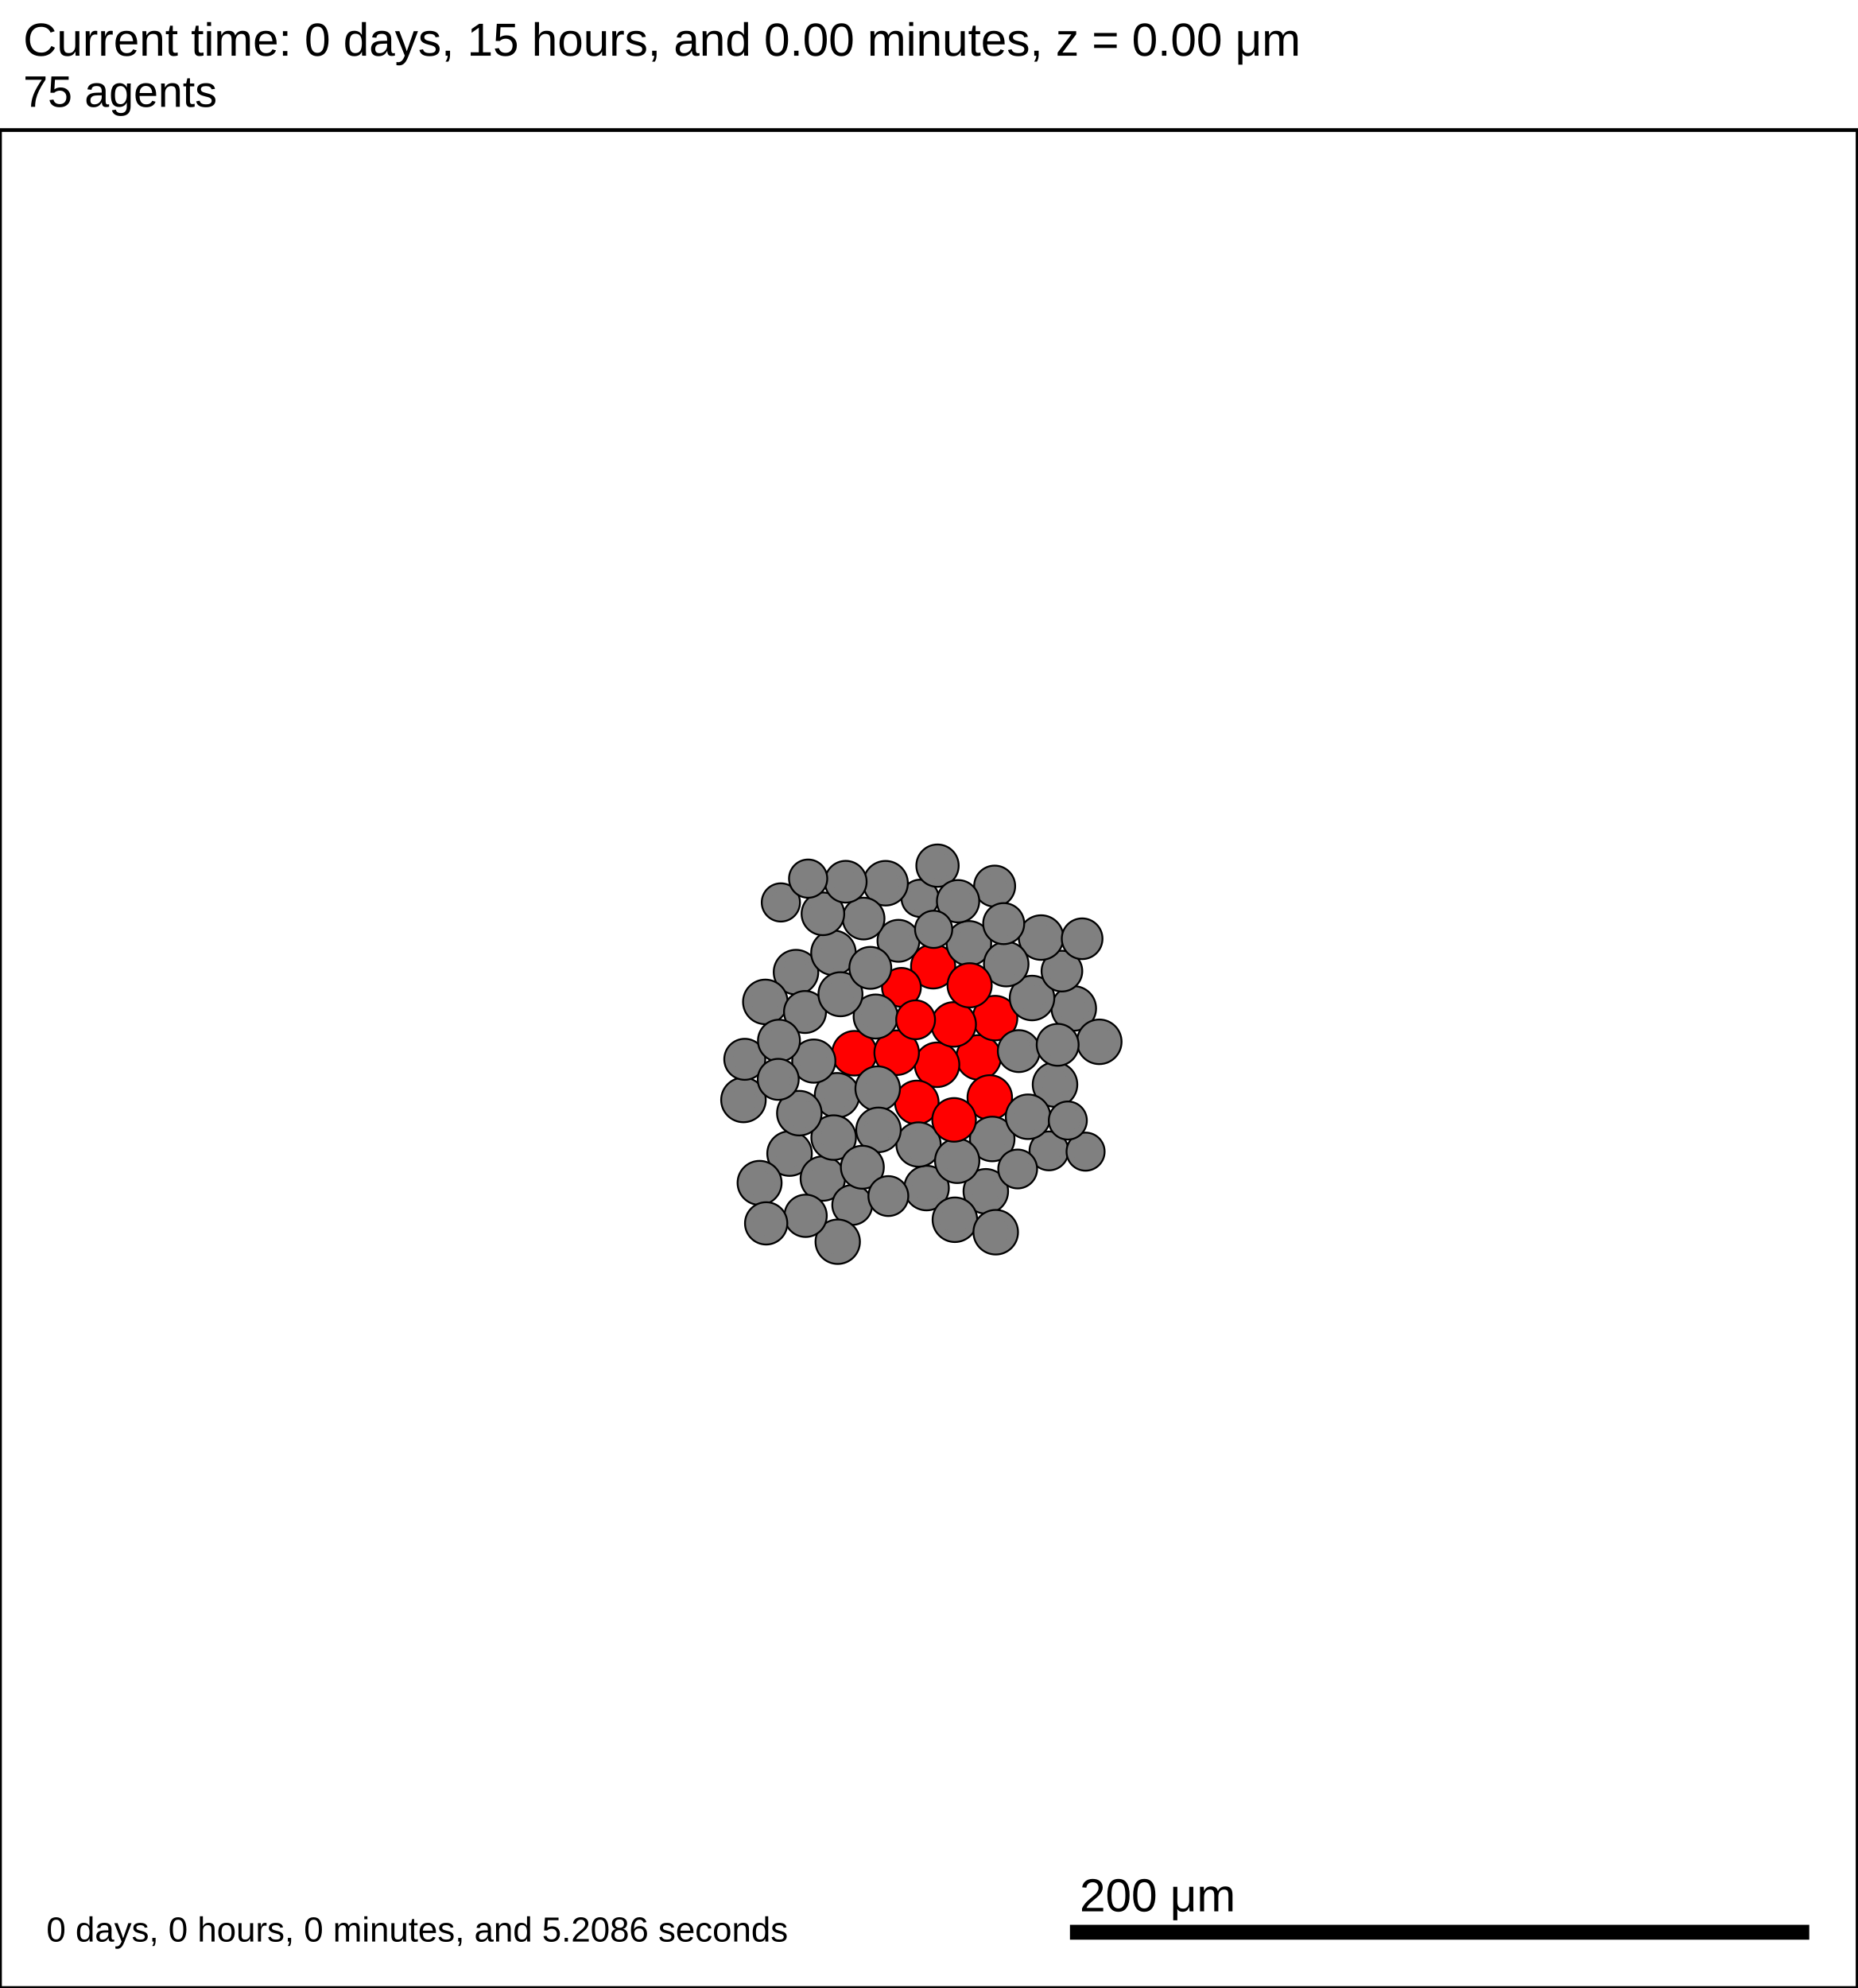
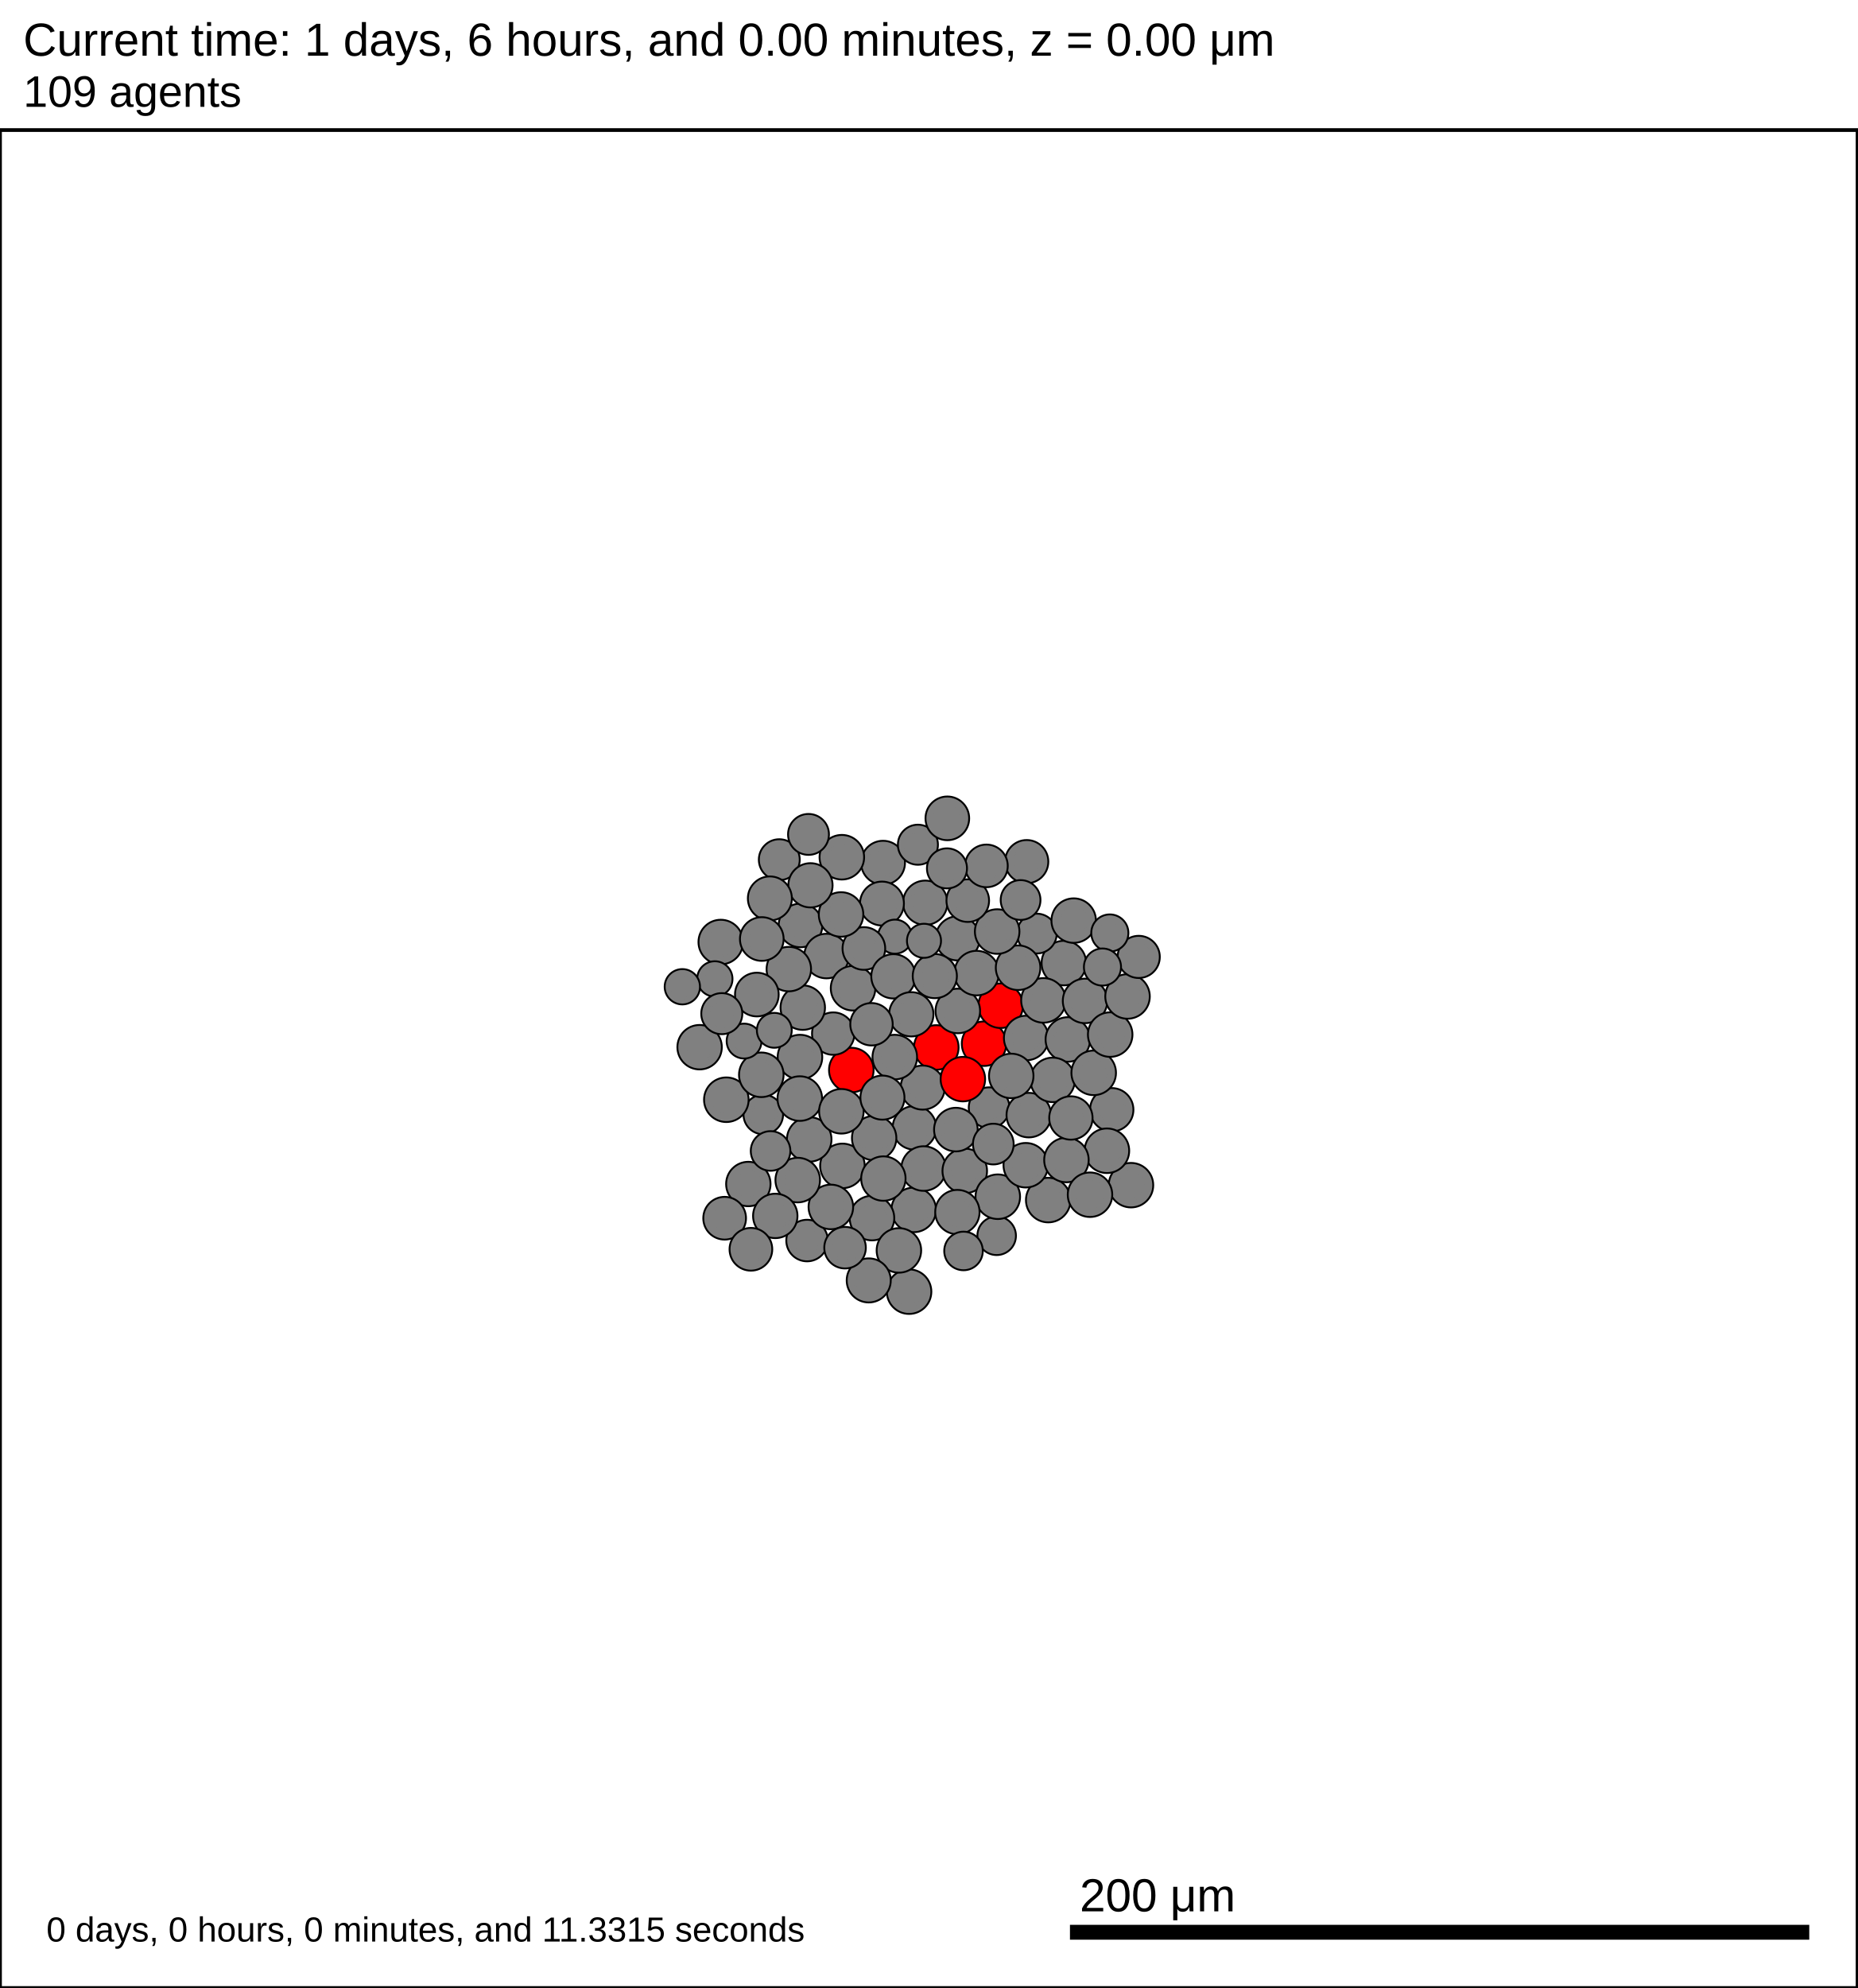
<svg xmlns="http://www.w3.org/2000/svg" version="1.1" width="500" height="535" id="svg2">
  <rect x="0" y="0" width="500" height="535" stroke-width="1" stroke="white" fill="white" />
  <text x="6.25" y="15" font-family="Arial" font-size="12.5" fill="black">
-    Current time: 0 days, 15 hours, and 0.00 minutes, z = 0.00 μm
+    Current time: 1 days, 6 hours, and 0.00 minutes, z = 0.00 μm
  </text>
  <text x="6.25" y="28.75" font-family="Arial" font-size="11.875" fill="black">
-    75 agents
+    109 agents
  </text>
  <g id="tissue" transform="translate(0,535) scale(1,-1)">
    <g id="ECM">
  </g>
    <g id="cells">
      <g id="cell0" type="resistant" dead="false">
-         <circle cx="263.419" cy="250.442" r="5.999" stroke-width="0.5" stroke="black" fill="red" />
-         <circle cx="263.419" cy="250.442" r="3.779" stroke-width="0.5" stroke="red" fill="red" />
+         <circle cx="264.876" cy="254.125" r="5.988" stroke-width="0.5" stroke="black" fill="red" />
+         <circle cx="264.876" cy="254.125" r="3.775" stroke-width="0.5" stroke="red" fill="red" />
      </g>
      <g id="cell1" type="resistant" dead="false">
-         <circle cx="229.999" cy="251.559" r="5.999" stroke-width="0.5" stroke="black" fill="red" />
-         <circle cx="229.999" cy="251.559" r="3.779" stroke-width="0.5" stroke="red" fill="red" />
-       </g>
-       <g id="cell2" type="resistant" dead="false">
-         <circle cx="252.221" cy="248.458" r="5.999" stroke-width="0.5" stroke="black" fill="red" />
-         <circle cx="252.221" cy="248.458" r="3.779" stroke-width="0.5" stroke="red" fill="red" />
+         <circle cx="229.148" cy="247.036" r="5.999" stroke-width="0.5" stroke="black" fill="red" />
+         <circle cx="229.148" cy="247.036" r="3.779" stroke-width="0.5" stroke="red" fill="red" />
+       </g>
+       <g id="cell90" type="susceptible" dead="false">
+         <circle cx="237.689" cy="302.825" r="5.908" stroke-width="0.5" stroke="black" fill="grey" />
+         <circle cx="237.689" cy="302.825" r="3.738" stroke-width="0.5" stroke="grey" fill="grey" />
      </g>
      <g id="cell3" type="resistant" dead="false">
-         <circle cx="267.839" cy="261.014" r="5.999" stroke-width="0.5" stroke="black" fill="red" />
-         <circle cx="267.839" cy="261.014" r="3.779" stroke-width="0.5" stroke="red" fill="red" />
+         <circle cx="269.352" cy="264.345" r="5.999" stroke-width="0.5" stroke="black" fill="red" />
+         <circle cx="269.352" cy="264.345" r="3.779" stroke-width="0.5" stroke="red" fill="red" />
      </g>
      <g id="cell4" type="resistant" dead="false">
-         <circle cx="241.357" cy="251.701" r="5.999" stroke-width="0.5" stroke="black" fill="red" />
-         <circle cx="241.357" cy="251.701" r="3.779" stroke-width="0.5" stroke="red" fill="red" />
-       </g>
-       <g id="cell5" type="resistant" dead="false">
-         <circle cx="251.173" cy="274.925" r="5.95" stroke-width="0.5" stroke="black" fill="red" />
-         <circle cx="251.173" cy="274.925" r="3.759" stroke-width="0.5" stroke="red" fill="red" />
-       </g>
-       <g id="cell6" type="resistant" dead="false">
-         <circle cx="266.42" cy="239.65" r="5.999" stroke-width="0.5" stroke="black" fill="red" />
-         <circle cx="266.42" cy="239.65" r="3.779" stroke-width="0.5" stroke="red" fill="red" />
-       </g>
-       <g id="cell7" type="resistant" dead="false">
-         <circle cx="246.778" cy="238.319" r="5.873" stroke-width="0.5" stroke="black" fill="red" />
-         <circle cx="246.778" cy="238.319" r="3.72" stroke-width="0.5" stroke="red" fill="red" />
-       </g>
-       <g id="cell8" type="resistant" dead="false">
-         <circle cx="242.648" cy="269.286" r="5.23" stroke-width="0.5" stroke="black" fill="red" />
-         <circle cx="242.648" cy="269.286" r="3.333" stroke-width="0.5" stroke="red" fill="red" />
-       </g>
-       <g id="cell9" type="resistant" dead="false">
-         <circle cx="256.699" cy="259.311" r="5.999" stroke-width="0.5" stroke="black" fill="red" />
-         <circle cx="256.699" cy="259.311" r="3.779" stroke-width="0.5" stroke="red" fill="red" />
+         <circle cx="252.024" cy="253.114" r="5.997" stroke-width="0.5" stroke="black" fill="red" />
+         <circle cx="252.024" cy="253.114" r="3.779" stroke-width="0.5" stroke="red" fill="red" />
+       </g>
+       <g id="cell5" type="susceptible" dead="false">
+         <circle cx="246.139" cy="231.488" r="5.87" stroke-width="0.5" stroke="black" fill="grey" />
+         <circle cx="246.139" cy="231.488" r="3.718" stroke-width="0.5" stroke="grey" fill="grey" />
+       </g>
+       <g id="cell6" type="susceptible" dead="false">
+         <circle cx="224.28" cy="256.84" r="5.708" stroke-width="0.5" stroke="black" fill="grey" />
+         <circle cx="224.28" cy="256.84" r="3.628" stroke-width="0.5" stroke="grey" fill="grey" />
+       </g>
+       <g id="cell7" type="susceptible" dead="false">
+         <circle cx="244.701" cy="187.397" r="5.991" stroke-width="0.5" stroke="black" fill="grey" />
+         <circle cx="244.701" cy="187.397" r="3.776" stroke-width="0.5" stroke="grey" fill="grey" />
+       </g>
+       <g id="cell8" type="susceptible" dead="false">
+         <circle cx="266.243" cy="236.901" r="5.479" stroke-width="0.5" stroke="black" fill="grey" />
+         <circle cx="266.243" cy="236.901" r="3.491" stroke-width="0.5" stroke="grey" fill="grey" />
+       </g>
+       <g id="cell9" type="susceptible" dead="false">
+         <circle cx="257.814" cy="262.941" r="5.999" stroke-width="0.5" stroke="black" fill="grey" />
+         <circle cx="257.814" cy="262.941" r="3.779" stroke-width="0.5" stroke="grey" fill="grey" />
      </g>
      <g id="cell10" type="susceptible" dead="false">
-         <circle cx="249.403" cy="215.274" r="5.999" stroke-width="0.5" stroke="black" fill="grey" />
-         <circle cx="249.403" cy="215.274" r="3.779" stroke-width="0.5" stroke="grey" fill="grey" />
-       </g>
-       <g id="cell11" type="susceptible" dead="false">
-         <circle cx="225.312" cy="240.243" r="5.999" stroke-width="0.5" stroke="black" fill="grey" />
-         <circle cx="225.312" cy="240.243" r="3.779" stroke-width="0.5" stroke="grey" fill="grey" />
+         <circle cx="215.327" cy="250.522" r="5.999" stroke-width="0.5" stroke="black" fill="grey" />
+         <circle cx="215.327" cy="250.522" r="3.779" stroke-width="0.5" stroke="grey" fill="grey" />
+       </g>
+       <g id="cell64" type="susceptible" dead="false">
+         <circle cx="286.359" cy="275.821" r="5.994" stroke-width="0.5" stroke="black" fill="grey" />
+         <circle cx="286.359" cy="275.821" r="3.778" stroke-width="0.5" stroke="grey" fill="grey" />
      </g>
      <g id="cell12" type="susceptible" dead="false">
-         <circle cx="210.184" cy="292.141" r="5.146" stroke-width="0.5" stroke="black" fill="grey" />
-         <circle cx="210.184" cy="292.141" r="3.303" stroke-width="0.5" stroke="grey" fill="grey" />
+         <circle cx="216.081" cy="263.835" r="5.983" stroke-width="0.5" stroke="black" fill="grey" />
+         <circle cx="216.081" cy="263.835" r="3.773" stroke-width="0.5" stroke="grey" fill="grey" />
      </g>
      <g id="cell13" type="susceptible" dead="false">
-         <circle cx="247.663" cy="293.256" r="5.009" stroke-width="0.5" stroke="black" fill="grey" />
-         <circle cx="247.663" cy="293.256" r="3.184" stroke-width="0.5" stroke="grey" fill="grey" />
+         <circle cx="194.009" cy="281.482" r="5.999" stroke-width="0.5" stroke="black" fill="grey" />
+         <circle cx="194.009" cy="281.482" r="3.779" stroke-width="0.5" stroke="grey" fill="grey" />
      </g>
      <g id="cell14" type="susceptible" dead="false">
-         <circle cx="282.346" cy="225.278" r="5.23" stroke-width="0.5" stroke="black" fill="grey" />
-         <circle cx="282.346" cy="225.278" r="3.333" stroke-width="0.5" stroke="grey" fill="grey" />
+         <circle cx="304.431" cy="216.052" r="5.986" stroke-width="0.5" stroke="black" fill="grey" />
+         <circle cx="304.431" cy="216.052" r="3.774" stroke-width="0.5" stroke="grey" fill="grey" />
      </g>
      <g id="cell15" type="susceptible" dead="false">
-         <circle cx="212.526" cy="224.554" r="5.999" stroke-width="0.5" stroke="black" fill="grey" />
-         <circle cx="212.526" cy="224.554" r="3.779" stroke-width="0.5" stroke="grey" fill="grey" />
+         <circle cx="268.271" cy="202.438" r="5.19" stroke-width="0.5" stroke="black" fill="grey" />
+         <circle cx="268.271" cy="202.438" r="3.311" stroke-width="0.5" stroke="grey" fill="grey" />
      </g>
      <g id="cell16" type="susceptible" dead="false">
-         <circle cx="247.244" cy="226.993" r="5.966" stroke-width="0.5" stroke="black" fill="grey" />
-         <circle cx="247.244" cy="226.993" r="3.766" stroke-width="0.5" stroke="grey" fill="grey" />
+         <circle cx="245.946" cy="209.398" r="5.999" stroke-width="0.5" stroke="black" fill="grey" />
+         <circle cx="245.946" cy="209.398" r="3.779" stroke-width="0.5" stroke="grey" fill="grey" />
      </g>
      <g id="cell17" type="susceptible" dead="false">
-         <circle cx="274.228" cy="252.134" r="5.642" stroke-width="0.5" stroke="black" fill="grey" />
-         <circle cx="274.228" cy="252.134" r="3.589" stroke-width="0.5" stroke="grey" fill="grey" />
+         <circle cx="226.758" cy="221.241" r="5.997" stroke-width="0.5" stroke="black" fill="grey" />
+         <circle cx="226.758" cy="221.241" r="3.778" stroke-width="0.5" stroke="grey" fill="grey" />
      </g>
      <g id="cell18" type="susceptible" dead="false">
-         <circle cx="236.252" cy="242.032" r="5.999" stroke-width="0.5" stroke="black" fill="grey" />
-         <circle cx="236.252" cy="242.032" r="3.779" stroke-width="0.5" stroke="grey" fill="grey" />
+         <circle cx="209.761" cy="303.645" r="5.504" stroke-width="0.5" stroke="black" fill="grey" />
+         <circle cx="209.761" cy="303.645" r="3.514" stroke-width="0.5" stroke="grey" fill="grey" />
      </g>
      <g id="cell19" type="susceptible" dead="false">
-         <circle cx="221.473" cy="217.833" r="5.978" stroke-width="0.5" stroke="black" fill="grey" />
-         <circle cx="221.473" cy="217.833" r="3.771" stroke-width="0.5" stroke="grey" fill="grey" />
+         <circle cx="249.048" cy="292.057" r="5.966" stroke-width="0.5" stroke="black" fill="grey" />
+         <circle cx="249.048" cy="292.057" r="3.766" stroke-width="0.5" stroke="grey" fill="grey" />
      </g>
      <g id="cell20" type="susceptible" dead="false">
-         <circle cx="252.351" cy="302.036" r="5.699" stroke-width="0.5" stroke="black" fill="grey" />
-         <circle cx="252.351" cy="302.036" r="3.623" stroke-width="0.5" stroke="grey" fill="grey" />
+         <circle cx="276.922" cy="234.903" r="5.993" stroke-width="0.5" stroke="black" fill="grey" />
+         <circle cx="276.922" cy="234.903" r="3.777" stroke-width="0.5" stroke="grey" fill="grey" />
      </g>
      <g id="cell21" type="susceptible" dead="false">
-         <circle cx="241.838" cy="281.812" r="5.642" stroke-width="0.5" stroke="black" fill="grey" />
-         <circle cx="241.838" cy="281.812" r="3.589" stroke-width="0.5" stroke="grey" fill="grey" />
+         <circle cx="205.454" cy="235.08" r="5.328" stroke-width="0.5" stroke="black" fill="grey" />
+         <circle cx="205.454" cy="235.08" r="3.396" stroke-width="0.5" stroke="grey" fill="grey" />
      </g>
      <g id="cell22" type="susceptible" dead="false">
-         <circle cx="289.031" cy="263.612" r="5.999" stroke-width="0.5" stroke="black" fill="grey" />
-         <circle cx="289.031" cy="263.612" r="3.779" stroke-width="0.5" stroke="grey" fill="grey" />
+         <circle cx="248.602" cy="220.528" r="5.999" stroke-width="0.5" stroke="black" fill="grey" />
+         <circle cx="248.602" cy="220.528" r="3.779" stroke-width="0.5" stroke="grey" fill="grey" />
      </g>
      <g id="cell23" type="susceptible" dead="false">
-         <circle cx="260.802" cy="281.14" r="5.999" stroke-width="0.5" stroke="black" fill="grey" />
-         <circle cx="260.802" cy="281.14" r="3.779" stroke-width="0.5" stroke="grey" fill="grey" />
+         <circle cx="276.223" cy="255.66" r="5.999" stroke-width="0.5" stroke="black" fill="grey" />
+         <circle cx="276.223" cy="255.66" r="3.779" stroke-width="0.5" stroke="grey" fill="grey" />
      </g>
      <g id="cell24" type="susceptible" dead="false">
-         <circle cx="238.37" cy="297.313" r="5.999" stroke-width="0.5" stroke="black" fill="grey" />
-         <circle cx="238.37" cy="297.313" r="3.779" stroke-width="0.5" stroke="grey" fill="grey" />
+         <circle cx="248.361" cy="242.313" r="5.932" stroke-width="0.5" stroke="black" fill="grey" />
+         <circle cx="248.361" cy="242.313" r="3.75" stroke-width="0.5" stroke="grey" fill="grey" />
      </g>
      <g id="cell25" type="susceptible" dead="false">
-         <circle cx="204.461" cy="216.669" r="5.926" stroke-width="0.5" stroke="black" fill="grey" />
-         <circle cx="204.461" cy="216.669" r="3.747" stroke-width="0.5" stroke="grey" fill="grey" />
+         <circle cx="217.238" cy="201.151" r="5.593" stroke-width="0.5" stroke="black" fill="grey" />
+         <circle cx="217.238" cy="201.151" r="3.566" stroke-width="0.5" stroke="grey" fill="grey" />
      </g>
      <g id="cell26" type="susceptible" dead="false">
-         <circle cx="236.462" cy="230.94" r="5.999" stroke-width="0.5" stroke="black" fill="grey" />
-         <circle cx="236.462" cy="230.94" r="3.779" stroke-width="0.5" stroke="grey" fill="grey" />
+         <circle cx="247.075" cy="307.672" r="5.391" stroke-width="0.5" stroke="black" fill="grey" />
+         <circle cx="247.075" cy="307.672" r="3.447" stroke-width="0.5" stroke="grey" fill="grey" />
      </g>
      <g id="cell27" type="susceptible" dead="false">
-         <circle cx="277.792" cy="266.418" r="5.999" stroke-width="0.5" stroke="black" fill="grey" />
-         <circle cx="277.792" cy="266.418" r="3.779" stroke-width="0.5" stroke="grey" fill="grey" />
+         <circle cx="257.776" cy="282.475" r="5.946" stroke-width="0.5" stroke="black" fill="grey" />
+         <circle cx="257.776" cy="282.475" r="3.757" stroke-width="0.5" stroke="grey" fill="grey" />
      </g>
      <g id="cell28" type="susceptible" dead="false">
-         <circle cx="229.394" cy="210.723" r="5.366" stroke-width="0.5" stroke="black" fill="grey" />
-         <circle cx="229.394" cy="210.723" r="3.435" stroke-width="0.5" stroke="grey" fill="grey" />
+         <circle cx="287.431" cy="255.265" r="5.993" stroke-width="0.5" stroke="black" fill="grey" />
+         <circle cx="287.431" cy="255.265" r="3.777" stroke-width="0.5" stroke="grey" fill="grey" />
      </g>
      <g id="cell29" type="susceptible" dead="false">
-         <circle cx="265.351" cy="214.402" r="5.999" stroke-width="0.5" stroke="black" fill="grey" />
-         <circle cx="265.351" cy="214.402" r="3.779" stroke-width="0.5" stroke="grey" fill="grey" />
+         <circle cx="262.889" cy="273.124" r="5.998" stroke-width="0.5" stroke="black" fill="grey" />
+         <circle cx="262.889" cy="273.124" r="3.779" stroke-width="0.5" stroke="grey" fill="grey" />
      </g>
      <g id="cell30" type="susceptible" dead="false">
-         <circle cx="200.118" cy="238.991" r="5.999" stroke-width="0.5" stroke="black" fill="grey" />
-         <circle cx="200.118" cy="238.991" r="3.779" stroke-width="0.5" stroke="grey" fill="grey" />
+         <circle cx="237.398" cy="291.843" r="5.908" stroke-width="0.5" stroke="black" fill="grey" />
+         <circle cx="237.398" cy="291.843" r="3.738" stroke-width="0.5" stroke="grey" fill="grey" />
      </g>
      <g id="cell31" type="susceptible" dead="false">
-         <circle cx="214.258" cy="273.385" r="5.999" stroke-width="0.5" stroke="black" fill="grey" />
-         <circle cx="214.258" cy="273.385" r="3.779" stroke-width="0.5" stroke="grey" fill="grey" />
+         <circle cx="201.429" cy="216.366" r="5.977" stroke-width="0.5" stroke="black" fill="grey" />
+         <circle cx="201.429" cy="216.366" r="3.771" stroke-width="0.5" stroke="grey" fill="grey" />
      </g>
      <g id="cell32" type="susceptible" dead="false">
-         <circle cx="285.835" cy="273.659" r="5.479" stroke-width="0.5" stroke="black" fill="grey" />
-         <circle cx="285.835" cy="273.659" r="3.491" stroke-width="0.5" stroke="grey" fill="grey" />
+         <circle cx="235.296" cy="228.73" r="5.976" stroke-width="0.5" stroke="black" fill="grey" />
+         <circle cx="235.296" cy="228.73" r="3.77" stroke-width="0.5" stroke="grey" fill="grey" />
      </g>
      <g id="cell33" type="susceptible" dead="false">
-         <circle cx="224.341" cy="278.583" r="5.999" stroke-width="0.5" stroke="black" fill="grey" />
-         <circle cx="224.341" cy="278.583" r="3.779" stroke-width="0.5" stroke="grey" fill="grey" />
+         <circle cx="280.867" cy="265.782" r="5.999" stroke-width="0.5" stroke="black" fill="grey" />
+         <circle cx="280.867" cy="265.782" r="3.779" stroke-width="0.5" stroke="grey" fill="grey" />
      </g>
      <g id="cell34" type="susceptible" dead="false">
-         <circle cx="292.205" cy="225.074" r="5.123" stroke-width="0.5" stroke="black" fill="grey" />
-         <circle cx="292.205" cy="225.074" r="3.261" stroke-width="0.5" stroke="grey" fill="grey" />
+         <circle cx="234.708" cy="207.195" r="5.999" stroke-width="0.5" stroke="black" fill="grey" />
+         <circle cx="234.708" cy="207.195" r="3.779" stroke-width="0.5" stroke="grey" fill="grey" />
      </g>
      <g id="cell35" type="susceptible" dead="false">
-         <circle cx="200.469" cy="249.927" r="5.518" stroke-width="0.5" stroke="black" fill="grey" />
-         <circle cx="200.469" cy="249.927" r="3.526" stroke-width="0.5" stroke="grey" fill="grey" />
+         <circle cx="282.154" cy="212.042" r="5.998" stroke-width="0.5" stroke="black" fill="grey" />
+         <circle cx="282.154" cy="212.042" r="3.779" stroke-width="0.5" stroke="grey" fill="grey" />
      </g>
      <g id="cell36" type="susceptible" dead="false">
-         <circle cx="280.226" cy="282.688" r="5.999" stroke-width="0.5" stroke="black" fill="grey" />
-         <circle cx="280.226" cy="282.688" r="3.779" stroke-width="0.5" stroke="grey" fill="grey" />
+         <circle cx="195.507" cy="239.046" r="5.999" stroke-width="0.5" stroke="black" fill="grey" />
+         <circle cx="195.507" cy="239.046" r="3.779" stroke-width="0.5" stroke="grey" fill="grey" />
      </g>
      <g id="cell37" type="susceptible" dead="false">
-         <circle cx="235.701" cy="261.436" r="5.928" stroke-width="0.5" stroke="black" fill="grey" />
-         <circle cx="235.701" cy="261.436" r="3.748" stroke-width="0.5" stroke="grey" fill="grey" />
+         <circle cx="215.471" cy="285.954" r="5.877" stroke-width="0.5" stroke="black" fill="grey" />
+         <circle cx="215.471" cy="285.954" r="3.722" stroke-width="0.5" stroke="grey" fill="grey" />
      </g>
      <g id="cell38" type="susceptible" dead="false">
-         <circle cx="224.395" cy="228.858" r="5.999" stroke-width="0.5" stroke="black" fill="grey" />
-         <circle cx="224.395" cy="228.858" r="3.779" stroke-width="0.5" stroke="grey" fill="grey" />
+         <circle cx="292.066" cy="265.644" r="5.992" stroke-width="0.5" stroke="black" fill="grey" />
+         <circle cx="292.066" cy="265.644" r="3.777" stroke-width="0.5" stroke="grey" fill="grey" />
      </g>
      <g id="cell39" type="susceptible" dead="false">
-         <circle cx="215.153" cy="235.43" r="5.999" stroke-width="0.5" stroke="black" fill="grey" />
-         <circle cx="215.153" cy="235.43" r="3.779" stroke-width="0.5" stroke="grey" fill="grey" />
+         <circle cx="240.899" cy="282.932" r="4.585" stroke-width="0.5" stroke="black" fill="grey" />
+         <circle cx="240.899" cy="282.932" r="2.916" stroke-width="0.5" stroke="grey" fill="grey" />
      </g>
      <g id="cell40" type="susceptible" dead="false">
-         <circle cx="270.844" cy="275.546" r="5.999" stroke-width="0.5" stroke="black" fill="grey" />
-         <circle cx="270.844" cy="275.546" r="3.779" stroke-width="0.5" stroke="grey" fill="grey" />
+         <circle cx="299.248" cy="236.351" r="5.836" stroke-width="0.5" stroke="black" fill="grey" />
+         <circle cx="299.248" cy="236.351" r="3.7" stroke-width="0.5" stroke="grey" fill="grey" />
      </g>
      <g id="cell41" type="susceptible" dead="false">
-         <circle cx="283.978" cy="243.135" r="5.999" stroke-width="0.5" stroke="black" fill="grey" />
-         <circle cx="283.978" cy="243.135" r="3.779" stroke-width="0.5" stroke="grey" fill="grey" />
+         <circle cx="204.92" cy="245.755" r="5.999" stroke-width="0.5" stroke="black" fill="grey" />
+         <circle cx="204.92" cy="245.755" r="3.779" stroke-width="0.5" stroke="grey" fill="grey" />
      </g>
      <g id="cell42" type="susceptible" dead="false">
-         <circle cx="206.003" cy="265.375" r="5.999" stroke-width="0.5" stroke="black" fill="grey" />
-         <circle cx="206.003" cy="265.375" r="3.779" stroke-width="0.5" stroke="grey" fill="grey" />
+         <circle cx="279.08" cy="283.761" r="5.355" stroke-width="0.5" stroke="black" fill="grey" />
+         <circle cx="279.08" cy="283.761" r="3.427" stroke-width="0.5" stroke="grey" fill="grey" />
      </g>
      <g id="cell43" type="susceptible" dead="false">
-         <circle cx="257.027" cy="206.748" r="5.999" stroke-width="0.5" stroke="black" fill="grey" />
-         <circle cx="257.027" cy="206.748" r="3.779" stroke-width="0.5" stroke="grey" fill="grey" />
+         <circle cx="222.474" cy="277.714" r="5.999" stroke-width="0.5" stroke="black" fill="grey" />
+         <circle cx="222.474" cy="277.714" r="3.779" stroke-width="0.5" stroke="grey" fill="grey" />
      </g>
      <g id="cell44" type="susceptible" dead="false">
-         <circle cx="216.686" cy="262.657" r="5.652" stroke-width="0.5" stroke="black" fill="grey" />
-         <circle cx="216.686" cy="262.657" r="3.595" stroke-width="0.5" stroke="grey" fill="grey" />
+         <circle cx="217.815" cy="228.363" r="5.998" stroke-width="0.5" stroke="black" fill="grey" />
+         <circle cx="217.815" cy="228.363" r="3.779" stroke-width="0.5" stroke="grey" fill="grey" />
      </g>
      <g id="cell45" type="susceptible" dead="false">
-         <circle cx="268.021" cy="203.393" r="5.999" stroke-width="0.5" stroke="black" fill="grey" />
-         <circle cx="268.021" cy="203.393" r="3.779" stroke-width="0.5" stroke="grey" fill="grey" />
+         <circle cx="215.281" cy="239.357" r="5.999" stroke-width="0.5" stroke="black" fill="grey" />
+         <circle cx="215.281" cy="239.357" r="3.779" stroke-width="0.5" stroke="grey" fill="grey" />
      </g>
      <g id="cell46" type="susceptible" dead="false">
-         <circle cx="267.729" cy="296.53" r="5.522" stroke-width="0.5" stroke="black" fill="grey" />
-         <circle cx="267.729" cy="296.53" r="3.517" stroke-width="0.5" stroke="grey" fill="grey" />
+         <circle cx="274.038" cy="274.569" r="5.999" stroke-width="0.5" stroke="black" fill="grey" />
+         <circle cx="274.038" cy="274.569" r="3.779" stroke-width="0.5" stroke="grey" fill="grey" />
      </g>
      <g id="cell47" type="susceptible" dead="false">
-         <circle cx="267.074" cy="228.489" r="5.999" stroke-width="0.5" stroke="black" fill="grey" />
-         <circle cx="267.074" cy="228.489" r="3.779" stroke-width="0.5" stroke="grey" fill="grey" />
+         <circle cx="283.349" cy="244.391" r="5.986" stroke-width="0.5" stroke="black" fill="grey" />
+         <circle cx="283.349" cy="244.391" r="3.775" stroke-width="0.5" stroke="grey" fill="grey" />
      </g>
      <g id="cell48" type="susceptible" dead="false">
-         <circle cx="295.894" cy="254.634" r="5.999" stroke-width="0.5" stroke="black" fill="grey" />
-         <circle cx="295.894" cy="254.634" r="3.779" stroke-width="0.5" stroke="grey" fill="grey" />
+         <circle cx="192.415" cy="271.561" r="4.752" stroke-width="0.5" stroke="black" fill="grey" />
+         <circle cx="192.415" cy="271.561" r="3.053" stroke-width="0.5" stroke="grey" fill="grey" />
      </g>
      <g id="cell49" type="susceptible" dead="false">
-         <circle cx="276.724" cy="234.466" r="5.999" stroke-width="0.5" stroke="black" fill="grey" />
-         <circle cx="276.724" cy="234.466" r="3.779" stroke-width="0.5" stroke="grey" fill="grey" />
+         <circle cx="259.684" cy="219.892" r="5.999" stroke-width="0.5" stroke="black" fill="grey" />
+         <circle cx="259.684" cy="219.892" r="3.779" stroke-width="0.5" stroke="grey" fill="grey" />
      </g>
      <g id="cell52" type="susceptible" dead="false">
-         <circle cx="225.49" cy="200.831" r="5.978" stroke-width="0.5" stroke="black" fill="grey" />
-         <circle cx="225.49" cy="200.831" r="3.771" stroke-width="0.5" stroke="grey" fill="grey" />
+         <circle cx="226.597" cy="304.309" r="5.999" stroke-width="0.5" stroke="black" fill="grey" />
+         <circle cx="226.597" cy="304.309" r="3.779" stroke-width="0.5" stroke="grey" fill="grey" />
      </g>
      <g id="cell53" type="susceptible" dead="false">
-         <circle cx="257.649" cy="222.591" r="5.966" stroke-width="0.5" stroke="black" fill="grey" />
-         <circle cx="257.649" cy="222.591" r="3.766" stroke-width="0.5" stroke="grey" fill="grey" />
-       </g>
-       <g id="cell54" type="resistant" dead="false">
-         <circle cx="260.99" cy="269.838" r="5.95" stroke-width="0.5" stroke="black" fill="red" />
-         <circle cx="260.99" cy="269.838" r="3.759" stroke-width="0.5" stroke="red" fill="red" />
+         <circle cx="200.289" cy="254.831" r="4.693" stroke-width="0.5" stroke="black" fill="grey" />
+         <circle cx="200.289" cy="254.831" r="2.975" stroke-width="0.5" stroke="grey" fill="grey" />
+       </g>
+       <g id="cell54" type="susceptible" dead="false">
+         <circle cx="223.641" cy="210.197" r="5.999" stroke-width="0.5" stroke="black" fill="grey" />
+         <circle cx="223.641" cy="210.197" r="3.779" stroke-width="0.5" stroke="grey" fill="grey" />
      </g>
      <g id="cell55" type="susceptible" dead="false">
-         <circle cx="226.226" cy="267.434" r="5.928" stroke-width="0.5" stroke="black" fill="grey" />
-         <circle cx="226.226" cy="267.434" r="3.748" stroke-width="0.5" stroke="grey" fill="grey" />
+         <circle cx="240.847" cy="250.523" r="5.999" stroke-width="0.5" stroke="black" fill="grey" />
+         <circle cx="240.847" cy="250.523" r="3.779" stroke-width="0.5" stroke="grey" fill="grey" />
      </g>
      <g id="cell56" type="susceptible" dead="false">
-         <circle cx="216.847" cy="207.808" r="5.693" stroke-width="0.5" stroke="black" fill="grey" />
-         <circle cx="216.847" cy="207.808" r="3.624" stroke-width="0.5" stroke="grey" fill="grey" />
-       </g>
-       <g id="cell57" type="resistant" dead="false">
-         <circle cx="256.811" cy="233.626" r="5.873" stroke-width="0.5" stroke="black" fill="red" />
-         <circle cx="256.811" cy="233.626" r="3.72" stroke-width="0.5" stroke="red" fill="red" />
+         <circle cx="229.619" cy="269.055" r="5.999" stroke-width="0.5" stroke="black" fill="grey" />
+         <circle cx="229.619" cy="269.055" r="3.779" stroke-width="0.5" stroke="grey" fill="grey" />
+       </g>
+       <g id="cell57" type="susceptible" dead="false">
+         <circle cx="214.725" cy="217.422" r="5.998" stroke-width="0.5" stroke="black" fill="grey" />
+         <circle cx="214.725" cy="217.422" r="3.779" stroke-width="0.5" stroke="grey" fill="grey" />
      </g>
      <g id="cell58" type="susceptible" dead="false">
-         <circle cx="232.455" cy="287.798" r="5.62" stroke-width="0.5" stroke="black" fill="grey" />
-         <circle cx="232.455" cy="287.798" r="3.585" stroke-width="0.5" stroke="grey" fill="grey" />
+         <circle cx="294.391" cy="246.282" r="5.998" stroke-width="0.5" stroke="black" fill="grey" />
+         <circle cx="294.391" cy="246.282" r="3.779" stroke-width="0.5" stroke="grey" fill="grey" />
      </g>
      <g id="cell59" type="susceptible" dead="false">
-         <circle cx="221.502" cy="289.076" r="5.74" stroke-width="0.5" stroke="black" fill="grey" />
-         <circle cx="221.502" cy="289.076" r="3.653" stroke-width="0.5" stroke="grey" fill="grey" />
+         <circle cx="268.576" cy="212.944" r="5.998" stroke-width="0.5" stroke="black" fill="grey" />
+         <circle cx="268.576" cy="212.944" r="3.779" stroke-width="0.5" stroke="grey" fill="grey" />
      </g>
      <g id="cell60" type="susceptible" dead="false">
-         <circle cx="219.05" cy="249.441" r="5.816" stroke-width="0.5" stroke="black" fill="grey" />
-         <circle cx="219.05" cy="249.441" r="3.689" stroke-width="0.5" stroke="grey" fill="grey" />
+         <circle cx="268.408" cy="284.306" r="5.998" stroke-width="0.5" stroke="black" fill="grey" />
+         <circle cx="268.408" cy="284.306" r="3.779" stroke-width="0.5" stroke="grey" fill="grey" />
      </g>
      <g id="cell61" type="susceptible" dead="false">
-         <circle cx="232.117" cy="220.882" r="5.781" stroke-width="0.5" stroke="black" fill="grey" />
-         <circle cx="232.117" cy="220.882" r="3.67" stroke-width="0.5" stroke="grey" fill="grey" />
-       </g>
-       <g id="cell62" type="susceptible" dead="false">
-         <circle cx="206.228" cy="205.774" r="5.693" stroke-width="0.5" stroke="black" fill="grey" />
-         <circle cx="206.228" cy="205.774" r="3.624" stroke-width="0.5" stroke="grey" fill="grey" />
+         <circle cx="297.95" cy="225.317" r="5.997" stroke-width="0.5" stroke="black" fill="grey" />
+         <circle cx="297.95" cy="225.317" r="3.779" stroke-width="0.5" stroke="grey" fill="grey" />
+       </g>
+       <g id="cell99" type="susceptible" dead="false">
+         <circle cx="232.527" cy="279.748" r="5.743" stroke-width="0.5" stroke="black" fill="grey" />
+         <circle cx="232.527" cy="279.748" r="3.649" stroke-width="0.5" stroke="grey" fill="grey" />
      </g>
      <g id="cell63" type="susceptible" dead="false">
-         <circle cx="257.886" cy="292.465" r="5.699" stroke-width="0.5" stroke="black" fill="grey" />
-         <circle cx="257.886" cy="292.465" r="3.623" stroke-width="0.5" stroke="grey" fill="grey" />
-       </g>
-       <g id="cell64" type="susceptible" dead="false">
-         <circle cx="227.65" cy="297.709" r="5.62" stroke-width="0.5" stroke="black" fill="grey" />
-         <circle cx="227.65" cy="297.709" r="3.585" stroke-width="0.5" stroke="grey" fill="grey" />
+         <circle cx="226.473" cy="235.934" r="5.997" stroke-width="0.5" stroke="black" fill="grey" />
+         <circle cx="226.473" cy="235.934" r="3.778" stroke-width="0.5" stroke="grey" fill="grey" />
      </g>
      <g id="cell65" type="susceptible" dead="false">
-         <circle cx="209.674" cy="254.936" r="5.652" stroke-width="0.5" stroke="black" fill="grey" />
-         <circle cx="209.674" cy="254.936" r="3.595" stroke-width="0.5" stroke="grey" fill="grey" />
+         <circle cx="289.005" cy="287.25" r="5.988" stroke-width="0.5" stroke="black" fill="grey" />
+         <circle cx="289.005" cy="287.25" r="3.775" stroke-width="0.5" stroke="grey" fill="grey" />
      </g>
      <g id="cell66" type="susceptible" dead="false">
-         <circle cx="284.692" cy="253.825" r="5.642" stroke-width="0.5" stroke="black" fill="grey" />
-         <circle cx="284.692" cy="253.825" r="3.589" stroke-width="0.5" stroke="grey" fill="grey" />
+         <circle cx="240.48" cy="272.254" r="5.961" stroke-width="0.5" stroke="black" fill="grey" />
+         <circle cx="240.48" cy="272.254" r="3.764" stroke-width="0.5" stroke="grey" fill="grey" />
      </g>
      <g id="cell67" type="susceptible" dead="false">
-         <circle cx="234.265" cy="274.534" r="5.642" stroke-width="0.5" stroke="black" fill="grey" />
-         <circle cx="234.265" cy="274.534" r="3.589" stroke-width="0.5" stroke="grey" fill="grey" />
+         <circle cx="276.104" cy="221.42" r="5.99" stroke-width="0.5" stroke="black" fill="grey" />
+         <circle cx="276.104" cy="221.42" r="3.776" stroke-width="0.5" stroke="grey" fill="grey" />
      </g>
      <g id="cell68" type="susceptible" dead="false">
-         <circle cx="209.475" cy="244.529" r="5.518" stroke-width="0.5" stroke="black" fill="grey" />
-         <circle cx="209.475" cy="244.529" r="3.526" stroke-width="0.5" stroke="grey" fill="grey" />
+         <circle cx="298.83" cy="256.575" r="5.993" stroke-width="0.5" stroke="black" fill="grey" />
+         <circle cx="298.83" cy="256.575" r="3.777" stroke-width="0.5" stroke="grey" fill="grey" />
      </g>
      <g id="cell69" type="susceptible" dead="false">
-         <circle cx="270.166" cy="286.443" r="5.522" stroke-width="0.5" stroke="black" fill="grey" />
-         <circle cx="270.166" cy="286.443" r="3.517" stroke-width="0.5" stroke="grey" fill="grey" />
+         <circle cx="303.499" cy="266.837" r="5.992" stroke-width="0.5" stroke="black" fill="grey" />
+         <circle cx="303.499" cy="266.837" r="3.777" stroke-width="0.5" stroke="grey" fill="grey" />
      </g>
      <g id="cell70" type="susceptible" dead="false">
-         <circle cx="239.117" cy="213.121" r="5.366" stroke-width="0.5" stroke="black" fill="grey" />
-         <circle cx="239.117" cy="213.121" r="3.435" stroke-width="0.5" stroke="grey" fill="grey" />
+         <circle cx="287.053" cy="222.827" r="5.99" stroke-width="0.5" stroke="black" fill="grey" />
+         <circle cx="287.053" cy="222.827" r="3.776" stroke-width="0.5" stroke="grey" fill="grey" />
      </g>
      <g id="cell71" type="susceptible" dead="false">
-         <circle cx="291.279" cy="282.371" r="5.479" stroke-width="0.5" stroke="black" fill="grey" />
-         <circle cx="291.279" cy="282.371" r="3.491" stroke-width="0.5" stroke="grey" fill="grey" />
+         <circle cx="226.384" cy="288.904" r="5.991" stroke-width="0.5" stroke="black" fill="grey" />
+         <circle cx="226.384" cy="288.904" r="3.776" stroke-width="0.5" stroke="grey" fill="grey" />
      </g>
      <g id="cell72" type="susceptible" dead="false">
-         <circle cx="217.525" cy="298.546" r="5.146" stroke-width="0.5" stroke="black" fill="grey" />
-         <circle cx="217.525" cy="298.546" r="3.303" stroke-width="0.5" stroke="grey" fill="grey" />
-       </g>
-       <g id="cell73" type="resistant" dead="false">
-         <circle cx="246.456" cy="260.562" r="5.23" stroke-width="0.5" stroke="black" fill="red" />
-         <circle cx="246.456" cy="260.562" r="3.333" stroke-width="0.5" stroke="red" fill="red" />
+         <circle cx="241.959" cy="198.497" r="5.991" stroke-width="0.5" stroke="black" fill="grey" />
+         <circle cx="241.959" cy="198.497" r="3.776" stroke-width="0.5" stroke="grey" fill="grey" />
+       </g>
+       <g id="cell73" type="susceptible" dead="false">
+         <circle cx="306.51" cy="277.481" r="5.675" stroke-width="0.5" stroke="black" fill="grey" />
+         <circle cx="306.51" cy="277.481" r="3.61" stroke-width="0.5" stroke="grey" fill="grey" />
      </g>
      <g id="cell74" type="susceptible" dead="false">
-         <circle cx="273.928" cy="220.41" r="5.23" stroke-width="0.5" stroke="black" fill="grey" />
-         <circle cx="273.928" cy="220.41" r="3.333" stroke-width="0.5" stroke="grey" fill="grey" />
-       </g>
-       <g id="cell75" type="susceptible" dead="false">
-         <circle cx="287.425" cy="233.452" r="5.123" stroke-width="0.5" stroke="black" fill="grey" />
-         <circle cx="287.425" cy="233.452" r="3.261" stroke-width="0.5" stroke="grey" fill="grey" />
+         <circle cx="195.053" cy="207.159" r="5.749" stroke-width="0.5" stroke="black" fill="grey" />
+         <circle cx="195.053" cy="207.159" r="3.653" stroke-width="0.5" stroke="grey" fill="grey" />
+       </g>
+       <g id="cell75" type="resistant" dead="false">
+         <circle cx="259.176" cy="244.587" r="5.988" stroke-width="0.5" stroke="black" fill="red" />
+         <circle cx="259.176" cy="244.587" r="3.775" stroke-width="0.5" stroke="red" fill="red" />
      </g>
      <g id="cell76" type="susceptible" dead="false">
-         <circle cx="251.311" cy="284.907" r="5.009" stroke-width="0.5" stroke="black" fill="grey" />
-         <circle cx="251.311" cy="284.907" r="3.184" stroke-width="0.5" stroke="grey" fill="grey" />
+         <circle cx="272.196" cy="245.453" r="5.986" stroke-width="0.5" stroke="black" fill="grey" />
+         <circle cx="272.196" cy="245.453" r="3.775" stroke-width="0.5" stroke="grey" fill="grey" />
+       </g>
+       <g id="cell77" type="susceptible" dead="false">
+         <circle cx="293.397" cy="213.483" r="5.986" stroke-width="0.5" stroke="black" fill="grey" />
+         <circle cx="293.397" cy="213.483" r="3.774" stroke-width="0.5" stroke="grey" fill="grey" />
+       </g>
+       <g id="cell78" type="susceptible" dead="false">
+         <circle cx="212.326" cy="274.202" r="5.983" stroke-width="0.5" stroke="black" fill="grey" />
+         <circle cx="212.326" cy="274.202" r="3.773" stroke-width="0.5" stroke="grey" fill="grey" />
+       </g>
+       <g id="cell79" type="susceptible" dead="false">
+         <circle cx="208.681" cy="207.78" r="5.977" stroke-width="0.5" stroke="black" fill="grey" />
+         <circle cx="208.681" cy="207.78" r="3.771" stroke-width="0.5" stroke="grey" fill="grey" />
+       </g>
+       <g id="cell80" type="susceptible" dead="false">
+         <circle cx="188.314" cy="253.186" r="5.98" stroke-width="0.5" stroke="black" fill="grey" />
+         <circle cx="188.314" cy="253.186" r="3.772" stroke-width="0.5" stroke="grey" fill="grey" />
+       </g>
+       <g id="cell81" type="susceptible" dead="false">
+         <circle cx="237.776" cy="217.833" r="5.976" stroke-width="0.5" stroke="black" fill="grey" />
+         <circle cx="237.776" cy="217.833" r="3.77" stroke-width="0.5" stroke="grey" fill="grey" />
+       </g>
+       <g id="cell82" type="susceptible" dead="false">
+         <circle cx="257.701" cy="208.81" r="5.97" stroke-width="0.5" stroke="black" fill="grey" />
+         <circle cx="257.701" cy="208.81" r="3.768" stroke-width="0.5" stroke="grey" fill="grey" />
+       </g>
+       <g id="cell83" type="susceptible" dead="false">
+         <circle cx="260.493" cy="292.627" r="5.737" stroke-width="0.5" stroke="black" fill="grey" />
+         <circle cx="260.493" cy="292.627" r="3.647" stroke-width="0.5" stroke="grey" fill="grey" />
+       </g>
+       <g id="cell84" type="susceptible" dead="false">
+         <circle cx="245.295" cy="262.038" r="5.961" stroke-width="0.5" stroke="black" fill="grey" />
+         <circle cx="245.295" cy="262.038" r="3.764" stroke-width="0.5" stroke="grey" fill="grey" />
+       </g>
+       <g id="cell85" type="susceptible" dead="false">
+         <circle cx="218.152" cy="296.749" r="5.955" stroke-width="0.5" stroke="black" fill="grey" />
+         <circle cx="218.152" cy="296.749" r="3.761" stroke-width="0.5" stroke="grey" fill="grey" />
+       </g>
+       <g id="cell86" type="susceptible" dead="false">
+         <circle cx="251.623" cy="272.319" r="5.946" stroke-width="0.5" stroke="black" fill="grey" />
+         <circle cx="251.623" cy="272.319" r="3.757" stroke-width="0.5" stroke="grey" fill="grey" />
+       </g>
+       <g id="cell87" type="susceptible" dead="false">
+         <circle cx="207.227" cy="293.22" r="5.922" stroke-width="0.5" stroke="black" fill="grey" />
+         <circle cx="207.227" cy="293.22" r="3.747" stroke-width="0.5" stroke="grey" fill="grey" />
+       </g>
+       <g id="cell88" type="susceptible" dead="false">
+         <circle cx="237.526" cy="239.617" r="5.932" stroke-width="0.5" stroke="black" fill="grey" />
+         <circle cx="237.526" cy="239.617" r="3.75" stroke-width="0.5" stroke="grey" fill="grey" />
+       </g>
+       <g id="cell89" type="susceptible" dead="false">
+         <circle cx="233.839" cy="190.422" r="5.93" stroke-width="0.5" stroke="black" fill="grey" />
+         <circle cx="233.839" cy="190.422" r="3.749" stroke-width="0.5" stroke="grey" fill="grey" />
+       </g>
+       <g id="cell91" type="susceptible" dead="false">
+         <circle cx="203.722" cy="267.352" r="5.88" stroke-width="0.5" stroke="black" fill="grey" />
+         <circle cx="203.722" cy="267.352" r="3.724" stroke-width="0.5" stroke="grey" fill="grey" />
+       </g>
+       <g id="cell92" type="susceptible" dead="false">
+         <circle cx="254.995" cy="314.772" r="5.877" stroke-width="0.5" stroke="black" fill="grey" />
+         <circle cx="254.995" cy="314.772" r="3.722" stroke-width="0.5" stroke="grey" fill="grey" />
+       </g>
+       <g id="cell93" type="susceptible" dead="false">
+         <circle cx="205.051" cy="282.298" r="5.877" stroke-width="0.5" stroke="black" fill="grey" />
+         <circle cx="205.051" cy="282.298" r="3.722" stroke-width="0.5" stroke="grey" fill="grey" />
+       </g>
+       <g id="cell94" type="susceptible" dead="false">
+         <circle cx="257.292" cy="231.008" r="5.87" stroke-width="0.5" stroke="black" fill="grey" />
+         <circle cx="257.292" cy="231.008" r="3.718" stroke-width="0.5" stroke="grey" fill="grey" />
+       </g>
+       <g id="cell95" type="susceptible" dead="false">
+         <circle cx="288.252" cy="234.135" r="5.836" stroke-width="0.5" stroke="black" fill="grey" />
+         <circle cx="288.252" cy="234.135" r="3.7" stroke-width="0.5" stroke="grey" fill="grey" />
+       </g>
+       <g id="cell96" type="susceptible" dead="false">
+         <circle cx="276.36" cy="303.116" r="5.816" stroke-width="0.5" stroke="black" fill="grey" />
+         <circle cx="276.36" cy="303.116" r="3.689" stroke-width="0.5" stroke="grey" fill="grey" />
+       </g>
+       <g id="cell97" type="susceptible" dead="false">
+         <circle cx="202.122" cy="198.8" r="5.749" stroke-width="0.5" stroke="black" fill="grey" />
+         <circle cx="202.122" cy="198.8" r="3.653" stroke-width="0.5" stroke="grey" fill="grey" />
+       </g>
+       <g id="cell98" type="susceptible" dead="false">
+         <circle cx="265.519" cy="301.976" r="5.737" stroke-width="0.5" stroke="black" fill="grey" />
+         <circle cx="265.519" cy="301.976" r="3.647" stroke-width="0.5" stroke="grey" fill="grey" />
+       </g>
+       <g id="cell100" type="susceptible" dead="false">
+         <circle cx="234.582" cy="259.356" r="5.708" stroke-width="0.5" stroke="black" fill="grey" />
+         <circle cx="234.582" cy="259.356" r="3.628" stroke-width="0.5" stroke="grey" fill="grey" />
+       </g>
+       <g id="cell101" type="susceptible" dead="false">
+         <circle cx="298.734" cy="283.919" r="4.997" stroke-width="0.5" stroke="black" fill="grey" />
+         <circle cx="298.734" cy="283.919" r="3.208" stroke-width="0.5" stroke="grey" fill="grey" />
+       </g>
+       <g id="cell102" type="susceptible" dead="false">
+         <circle cx="227.463" cy="199.23" r="5.593" stroke-width="0.5" stroke="black" fill="grey" />
+         <circle cx="227.463" cy="199.23" r="3.566" stroke-width="0.5" stroke="grey" fill="grey" />
+       </g>
+       <g id="cell103" type="susceptible" dead="false">
+         <circle cx="217.625" cy="310.448" r="5.504" stroke-width="0.5" stroke="black" fill="grey" />
+         <circle cx="217.625" cy="310.448" r="3.514" stroke-width="0.5" stroke="grey" fill="grey" />
+       </g>
+       <g id="cell104" type="susceptible" dead="false">
+         <circle cx="194.284" cy="262.211" r="5.525" stroke-width="0.5" stroke="black" fill="grey" />
+         <circle cx="194.284" cy="262.211" r="3.521" stroke-width="0.5" stroke="grey" fill="grey" />
+       </g>
+       <g id="cell105" type="susceptible" dead="false">
+         <circle cx="267.369" cy="227.111" r="5.479" stroke-width="0.5" stroke="black" fill="grey" />
+         <circle cx="267.369" cy="227.111" r="3.491" stroke-width="0.5" stroke="grey" fill="grey" />
+       </g>
+       <g id="cell106" type="susceptible" dead="false">
+         <circle cx="254.897" cy="301.304" r="5.391" stroke-width="0.5" stroke="black" fill="grey" />
+         <circle cx="254.897" cy="301.304" r="3.447" stroke-width="0.5" stroke="grey" fill="grey" />
+       </g>
+       <g id="cell107" type="susceptible" dead="false">
+         <circle cx="274.71" cy="292.793" r="5.355" stroke-width="0.5" stroke="black" fill="grey" />
+         <circle cx="274.71" cy="292.793" r="3.427" stroke-width="0.5" stroke="grey" fill="grey" />
+       </g>
+       <g id="cell108" type="susceptible" dead="false">
+         <circle cx="207.414" cy="225.26" r="5.328" stroke-width="0.5" stroke="black" fill="grey" />
+         <circle cx="207.414" cy="225.26" r="3.396" stroke-width="0.5" stroke="grey" fill="grey" />
+       </g>
+       <g id="cell109" type="susceptible" dead="false">
+         <circle cx="259.35" cy="198.349" r="5.19" stroke-width="0.5" stroke="black" fill="grey" />
+         <circle cx="259.35" cy="198.349" r="3.311" stroke-width="0.5" stroke="grey" fill="grey" />
+       </g>
+       <g id="cell110" type="susceptible" dead="false">
+         <circle cx="296.752" cy="274.753" r="4.997" stroke-width="0.5" stroke="black" fill="grey" />
+         <circle cx="296.752" cy="274.753" r="3.208" stroke-width="0.5" stroke="grey" fill="grey" />
+       </g>
+       <g id="cell111" type="susceptible" dead="false">
+         <circle cx="183.664" cy="269.45" r="4.752" stroke-width="0.5" stroke="black" fill="grey" />
+         <circle cx="183.664" cy="269.45" r="3.053" stroke-width="0.5" stroke="grey" fill="grey" />
+       </g>
+       <g id="cell112" type="susceptible" dead="false">
+         <circle cx="248.711" cy="281.816" r="4.585" stroke-width="0.5" stroke="black" fill="grey" />
+         <circle cx="248.711" cy="281.816" r="2.916" stroke-width="0.5" stroke="grey" fill="grey" />
+       </g>
+       <g id="cell113" type="susceptible" dead="false">
+         <circle cx="208.422" cy="257.725" r="4.693" stroke-width="0.5" stroke="black" fill="grey" />
+         <circle cx="208.422" cy="257.725" r="2.975" stroke-width="0.5" stroke="grey" fill="grey" />
      </g>
    </g>
  </g>
  <rect x="287.5" y="517.5" width="200" height="5" stroke-width="1" stroke="rgb(255,255,255)" fill="rgb(0,0,0)" />
  <text x="290.625" y="514.375" font-family="Arial" font-size="12.5" fill="black">
   200 μm
  </text>
  <text x="12.5" y="522.5" font-family="Arial" font-size="9.375" fill="black">
-    0 days, 0 hours, 0 minutes, and 5.2086 seconds
+    0 days, 0 hours, 0 minutes, and 11.3315 seconds
  </text>
  <rect x="0" y="35" width="500" height="500" stroke-width="1" stroke="rgb(0,0,0)" fill="none" />
</svg>
